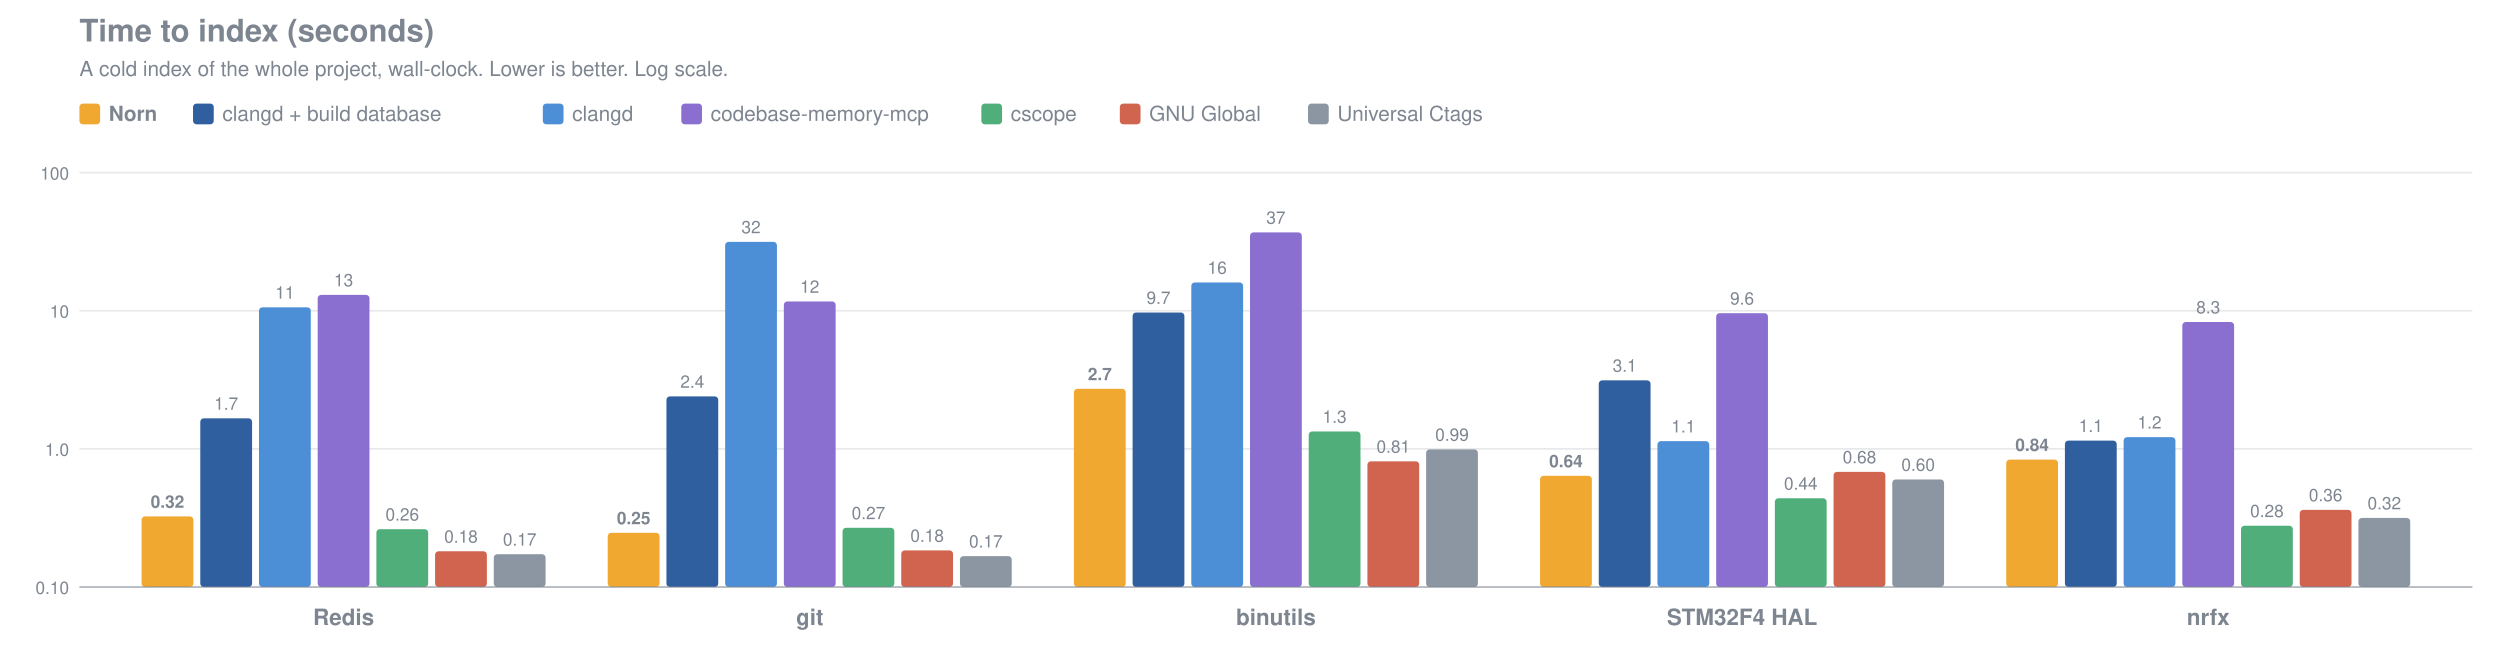
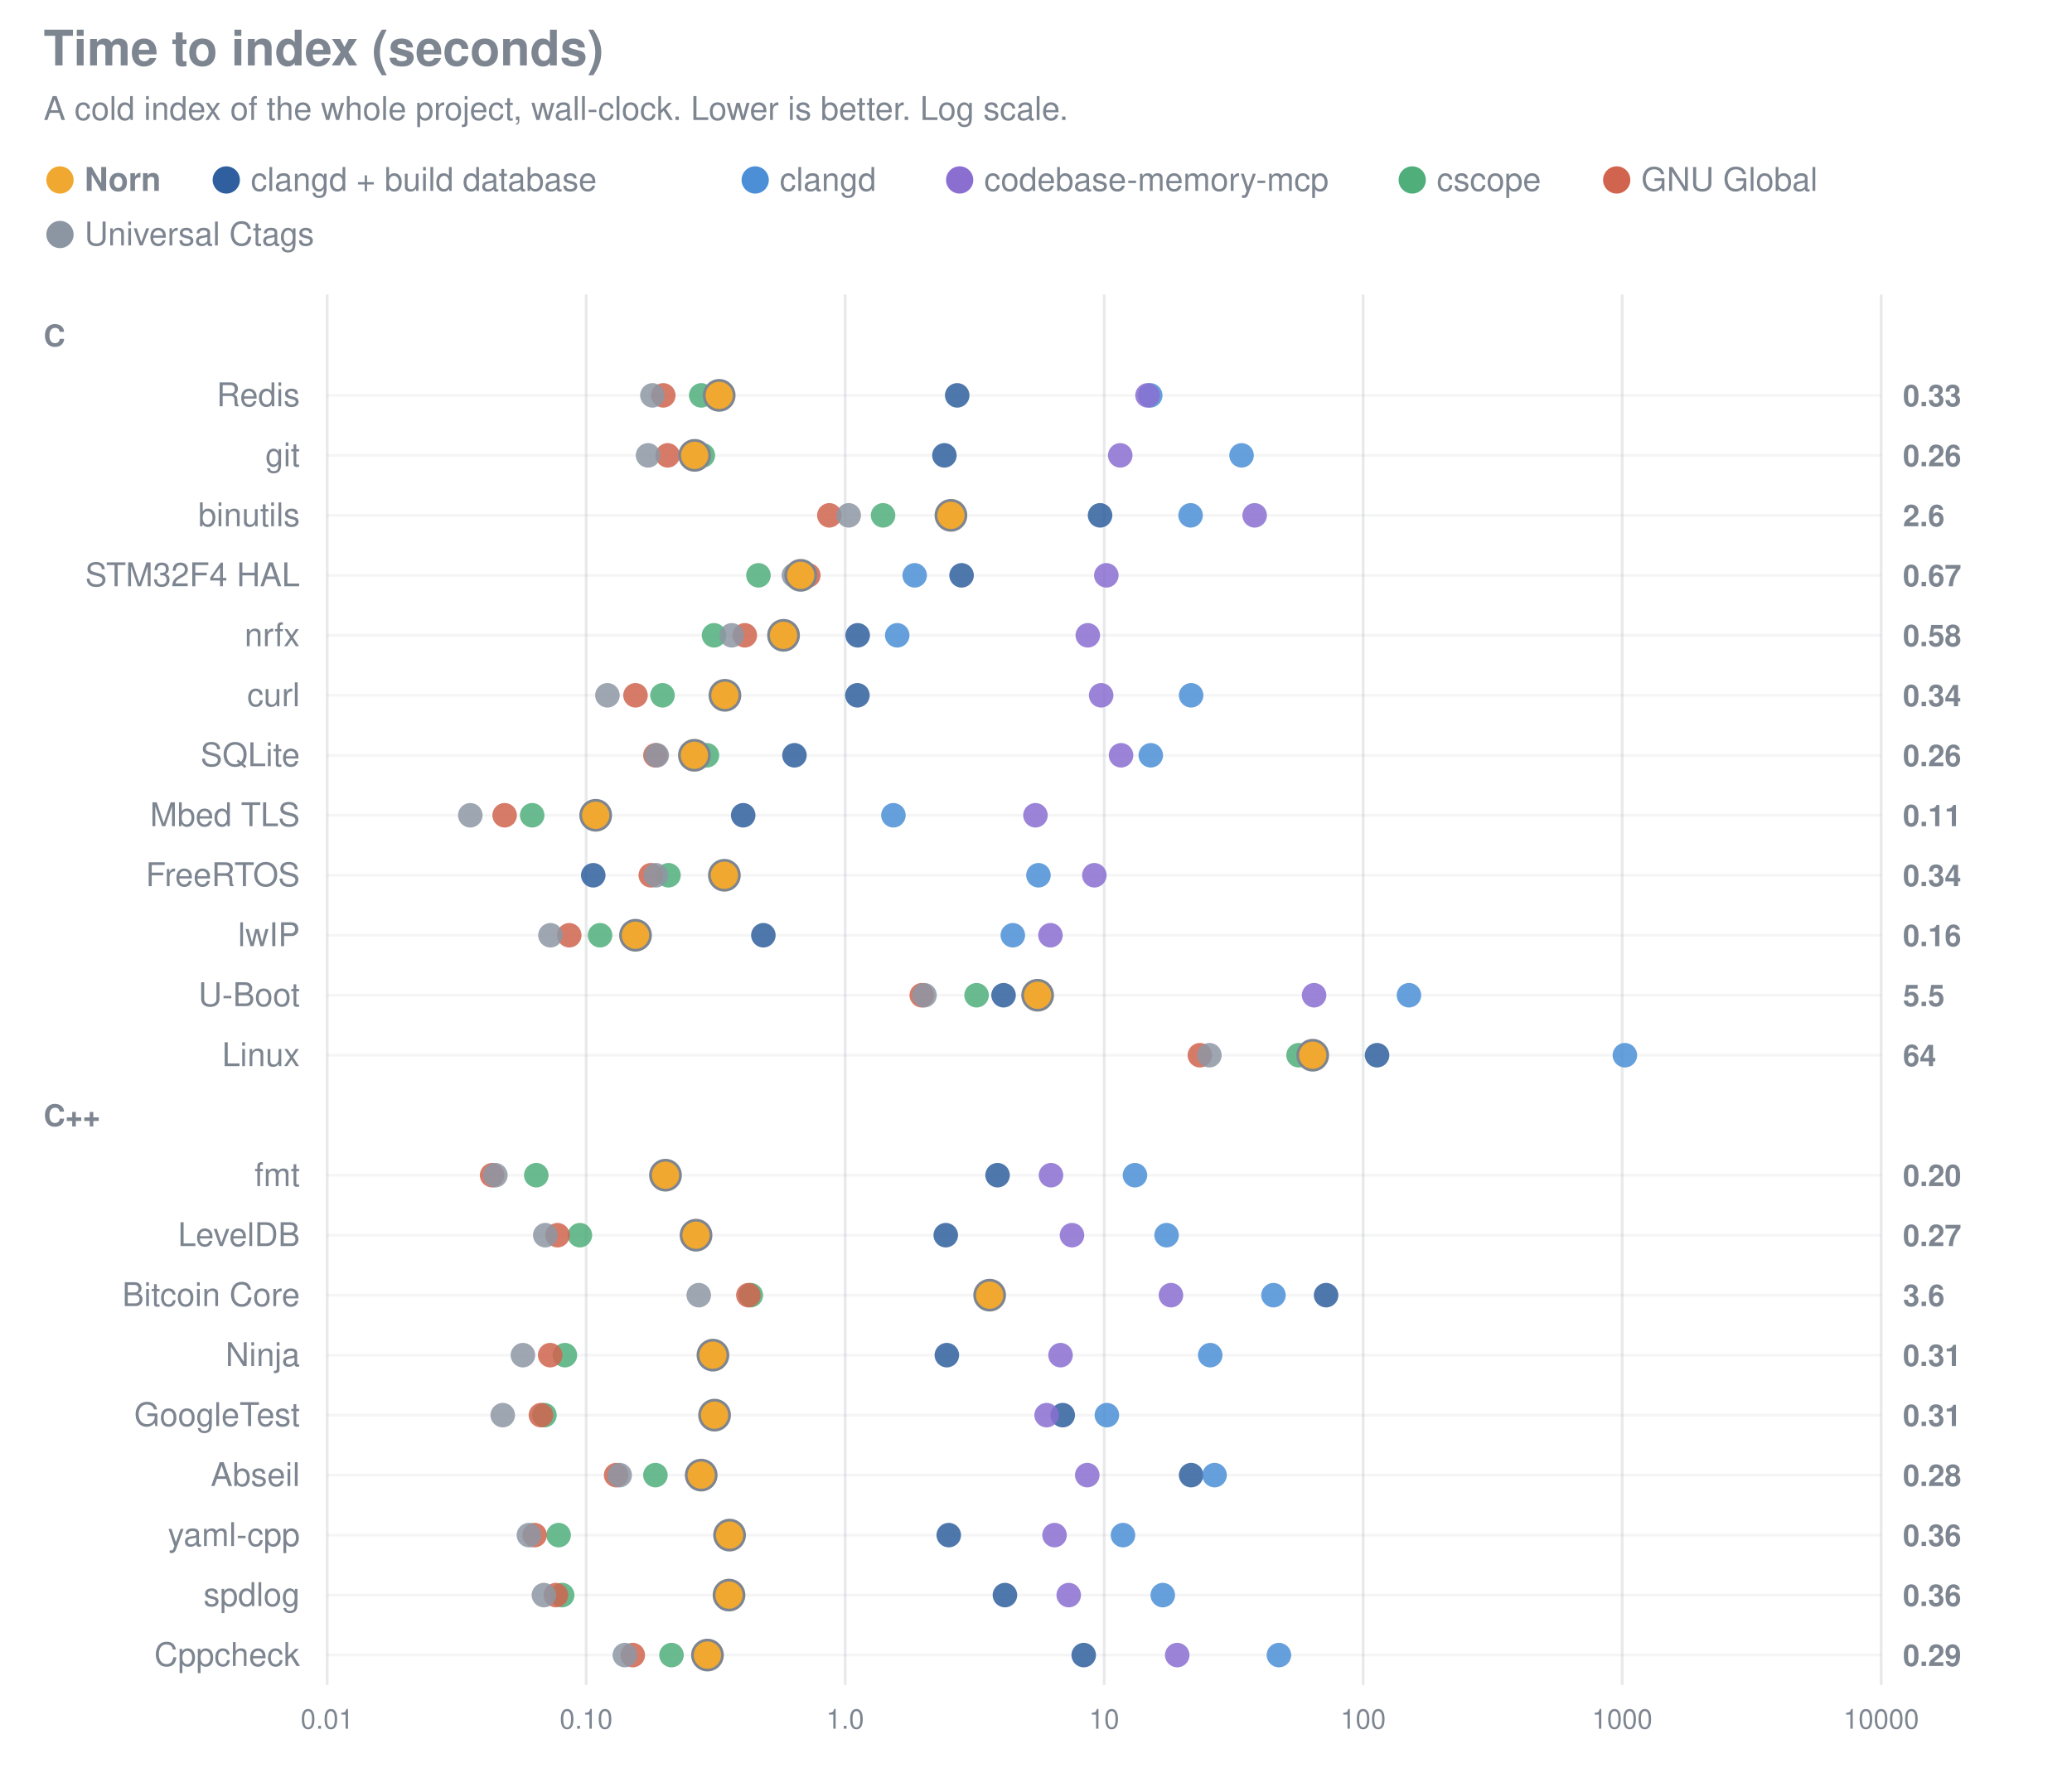
- <svg xmlns="http://www.w3.org/2000/svg" width="1448" height="386" viewBox="0 0 1448 386" font-family="-apple-system,Segoe UI,Helvetica,Arial,sans-serif">
-   <text x="46" y="24" font-size="18" font-weight="600" fill="#7d8590">Time to index (seconds)</text>
-   <text x="46" y="44" font-size="12" fill="#7d8590">A cold index of the whole project, wall-clock. Lower is better. Log scale.</text>
-   <rect x="46" y="60" width="12" height="12" rx="2" fill="#f0a830" />
-   <text x="63" y="70" font-size="12" fill="#7d8590" font-weight="700">Norn</text>
-   <rect x="111.8" y="60" width="12" height="12" rx="2" fill="#2f5f9e" />
-   <text x="128.8" y="70" font-size="12" fill="#7d8590">clangd + build database</text>
-   <rect x="314.4" y="60" width="12" height="12" rx="2" fill="#4c8fd6" />
-   <text x="331.4" y="70" font-size="12" fill="#7d8590">clangd</text>
-   <rect x="394.6" y="60" width="12" height="12" rx="2" fill="#8a6fd1" />
-   <text x="411.6" y="70" font-size="12" fill="#7d8590">codebase-memory-mcp</text>
-   <rect x="568.4" y="60" width="12" height="12" rx="2" fill="#4fae7a" />
-   <text x="585.4" y="70" font-size="12" fill="#7d8590">cscope</text>
-   <rect x="648.6" y="60" width="12" height="12" rx="2" fill="#d0644f" />
-   <text x="665.6" y="70" font-size="12" fill="#7d8590">GNU Global</text>
-   <rect x="757.6" y="60" width="12" height="12" rx="2" fill="#8c96a3" />
-   <text x="774.6" y="70" font-size="12" fill="#7d8590">Universal Ctags</text>
-   <line x1="46" x2="1432" y1="340.0" y2="340.0" stroke="#7d8590" stroke-opacity="0.18" />
-   <text x="40" y="344.0" font-size="10" text-anchor="end" fill="#7d8590">0.10</text>
-   <line x1="46" x2="1432" y1="260.0" y2="260.0" stroke="#7d8590" stroke-opacity="0.18" />
-   <text x="40" y="264.0" font-size="10" text-anchor="end" fill="#7d8590">1.0</text>
-   <line x1="46" x2="1432" y1="180.0" y2="180.0" stroke="#7d8590" stroke-opacity="0.18" />
-   <text x="40" y="184.0" font-size="10" text-anchor="end" fill="#7d8590">10</text>
-   <line x1="46" x2="1432" y1="100.0" y2="100.0" stroke="#7d8590" stroke-opacity="0.18" />
-   <text x="40" y="104.0" font-size="10" text-anchor="end" fill="#7d8590">100</text>
-   <rect x="82" y="299.1" width="30" height="40.9" rx="2" fill="#f0a830" />
-   <text x="97.0" y="294.1" font-size="10" text-anchor="middle" fill="#7d8590" font-weight="700">0.32</text>
-   <rect x="116" y="242.3" width="30" height="97.7" rx="2" fill="#2f5f9e" />
-   <text x="131.0" y="237.3" font-size="10" text-anchor="middle" fill="#7d8590">1.7</text>
-   <rect x="150" y="178.0" width="30" height="162.0" rx="2" fill="#4c8fd6" />
-   <text x="165.0" y="173.0" font-size="10" text-anchor="middle" fill="#7d8590">11</text>
-   <rect x="184" y="170.8" width="30" height="169.2" rx="2" fill="#8a6fd1" />
-   <text x="199.0" y="165.8" font-size="10" text-anchor="middle" fill="#7d8590">13</text>
-   <rect x="218" y="306.5" width="30" height="33.5" rx="2" fill="#4fae7a" />
-   <text x="233.0" y="301.5" font-size="10" text-anchor="middle" fill="#7d8590">0.26</text>
-   <rect x="252" y="319.3" width="30" height="20.7" rx="2" fill="#d0644f" />
-   <text x="267.0" y="314.3" font-size="10" text-anchor="middle" fill="#7d8590">0.18</text>
-   <rect x="286" y="321.0" width="30" height="19.0" rx="2" fill="#8c96a3" />
-   <text x="301.0" y="316.0" font-size="10" text-anchor="middle" fill="#7d8590">0.17</text>
-   <text x="199.0" y="362" font-size="13" font-weight="600" text-anchor="middle" fill="#7d8590">Redis</text>
-   <rect x="352" y="308.6" width="30" height="31.4" rx="2" fill="#f0a830" />
-   <text x="367.0" y="303.6" font-size="10" text-anchor="middle" fill="#7d8590" font-weight="700">0.25</text>
-   <rect x="386" y="229.6" width="30" height="110.4" rx="2" fill="#2f5f9e" />
-   <text x="401.0" y="224.6" font-size="10" text-anchor="middle" fill="#7d8590">2.4</text>
-   <rect x="420" y="140.1" width="30" height="199.9" rx="2" fill="#4c8fd6" />
-   <text x="435.0" y="135.1" font-size="10" text-anchor="middle" fill="#7d8590">32</text>
-   <rect x="454" y="174.6" width="30" height="165.4" rx="2" fill="#8a6fd1" />
-   <text x="469.0" y="169.6" font-size="10" text-anchor="middle" fill="#7d8590">12</text>
-   <rect x="488" y="305.7" width="30" height="34.3" rx="2" fill="#4fae7a" />
-   <text x="503.0" y="300.7" font-size="10" text-anchor="middle" fill="#7d8590">0.27</text>
-   <rect x="522" y="318.8" width="30" height="21.2" rx="2" fill="#d0644f" />
-   <text x="537.0" y="313.8" font-size="10" text-anchor="middle" fill="#7d8590">0.18</text>
-   <rect x="556" y="322.1" width="30" height="17.9" rx="2" fill="#8c96a3" />
-   <text x="571.0" y="317.1" font-size="10" text-anchor="middle" fill="#7d8590">0.17</text>
-   <text x="469.0" y="362" font-size="13" font-weight="600" text-anchor="middle" fill="#7d8590">git</text>
-   <rect x="622" y="225.2" width="30" height="114.8" rx="2" fill="#f0a830" />
-   <text x="637.0" y="220.2" font-size="10" text-anchor="middle" fill="#7d8590" font-weight="700">2.7</text>
-   <rect x="656" y="181.0" width="30" height="159.0" rx="2" fill="#2f5f9e" />
-   <text x="671.0" y="176.0" font-size="10" text-anchor="middle" fill="#7d8590">9.7</text>
-   <rect x="690" y="163.6" width="30" height="176.4" rx="2" fill="#4c8fd6" />
-   <text x="705.0" y="158.6" font-size="10" text-anchor="middle" fill="#7d8590">16</text>
-   <rect x="724" y="134.6" width="30" height="205.4" rx="2" fill="#8a6fd1" />
-   <text x="739.0" y="129.6" font-size="10" text-anchor="middle" fill="#7d8590">37</text>
-   <rect x="758" y="249.9" width="30" height="90.1" rx="2" fill="#4fae7a" />
-   <text x="773.0" y="244.9" font-size="10" text-anchor="middle" fill="#7d8590">1.3</text>
-   <rect x="792" y="267.2" width="30" height="72.8" rx="2" fill="#d0644f" />
-   <text x="807.0" y="262.2" font-size="10" text-anchor="middle" fill="#7d8590">0.81</text>
-   <rect x="826" y="260.3" width="30" height="79.7" rx="2" fill="#8c96a3" />
-   <text x="841.0" y="255.3" font-size="10" text-anchor="middle" fill="#7d8590">0.99</text>
-   <text x="739.0" y="362" font-size="13" font-weight="600" text-anchor="middle" fill="#7d8590">binutils</text>
-   <rect x="892" y="275.6" width="30" height="64.4" rx="2" fill="#f0a830" />
-   <text x="907.0" y="270.6" font-size="10" text-anchor="middle" fill="#7d8590" font-weight="700">0.64</text>
-   <rect x="926" y="220.3" width="30" height="119.7" rx="2" fill="#2f5f9e" />
-   <text x="941.0" y="215.3" font-size="10" text-anchor="middle" fill="#7d8590">3.1</text>
-   <rect x="960" y="255.5" width="30" height="84.5" rx="2" fill="#4c8fd6" />
-   <text x="975.0" y="250.5" font-size="10" text-anchor="middle" fill="#7d8590">1.1</text>
-   <rect x="994" y="181.4" width="30" height="158.6" rx="2" fill="#8a6fd1" />
-   <text x="1009.0" y="176.4" font-size="10" text-anchor="middle" fill="#7d8590">9.6</text>
-   <rect x="1028" y="288.6" width="30" height="51.4" rx="2" fill="#4fae7a" />
-   <text x="1043.0" y="283.6" font-size="10" text-anchor="middle" fill="#7d8590">0.44</text>
-   <rect x="1062" y="273.3" width="30" height="66.7" rx="2" fill="#d0644f" />
-   <text x="1077.0" y="268.3" font-size="10" text-anchor="middle" fill="#7d8590">0.68</text>
-   <rect x="1096" y="277.7" width="30" height="62.3" rx="2" fill="#8c96a3" />
-   <text x="1111.0" y="272.7" font-size="10" text-anchor="middle" fill="#7d8590">0.60</text>
-   <text x="1009.0" y="362" font-size="13" font-weight="600" text-anchor="middle" fill="#7d8590">STM32F4 HAL</text>
-   <rect x="1162" y="266.2" width="30" height="73.8" rx="2" fill="#f0a830" />
-   <text x="1177.0" y="261.2" font-size="10" text-anchor="middle" fill="#7d8590" font-weight="700">0.84</text>
-   <rect x="1196" y="255.2" width="30" height="84.8" rx="2" fill="#2f5f9e" />
-   <text x="1211.0" y="250.2" font-size="10" text-anchor="middle" fill="#7d8590">1.1</text>
-   <rect x="1230" y="253.2" width="30" height="86.8" rx="2" fill="#4c8fd6" />
-   <text x="1245.0" y="248.2" font-size="10" text-anchor="middle" fill="#7d8590">1.2</text>
-   <rect x="1264" y="186.5" width="30" height="153.5" rx="2" fill="#8a6fd1" />
-   <text x="1279.0" y="181.5" font-size="10" text-anchor="middle" fill="#7d8590">8.3</text>
-   <rect x="1298" y="304.5" width="30" height="35.5" rx="2" fill="#4fae7a" />
-   <text x="1313.0" y="299.5" font-size="10" text-anchor="middle" fill="#7d8590">0.28</text>
-   <rect x="1332" y="295.3" width="30" height="44.7" rx="2" fill="#d0644f" />
-   <text x="1347.0" y="290.3" font-size="10" text-anchor="middle" fill="#7d8590">0.36</text>
-   <rect x="1366" y="300.0" width="30" height="40.0" rx="2" fill="#8c96a3" />
-   <text x="1381.0" y="295.0" font-size="10" text-anchor="middle" fill="#7d8590">0.32</text>
-   <text x="1279.0" y="362" font-size="13" font-weight="600" text-anchor="middle" fill="#7d8590">nrfx</text>
-   <line x1="46" x2="1432" y1="340" y2="340" stroke="#7d8590" stroke-opacity="0.5" />
+ <svg xmlns="http://www.w3.org/2000/svg" width="760" height="652" viewBox="0 0 760 652" font-family="-apple-system,Segoe UI,Helvetica,Arial,sans-serif">
+   <text x="16" y="24" font-size="18" font-weight="600" fill="#7d8590">Time to index (seconds)</text>
+   <text x="16" y="44" font-size="12" fill="#7d8590">A cold index of the whole project, wall-clock. Lower is better. Log scale.</text>
+   <circle cx="22" cy="66" r="5" fill="#f0a830" />
+   <text x="31" y="70" font-size="12" fill="#7d8590" font-weight="700">Norn</text>
+   <circle cx="83.0" cy="66" r="5" fill="#2f5f9e" />
+   <text x="92.0" y="70" font-size="12" fill="#7d8590">clangd + build database</text>
+   <circle cx="277.0" cy="66" r="5" fill="#4c8fd6" />
+   <text x="286.0" y="70" font-size="12" fill="#7d8590">clangd</text>
+   <circle cx="352.0" cy="66" r="5" fill="#8a6fd1" />
+   <text x="361.0" y="70" font-size="12" fill="#7d8590">codebase-memory-mcp</text>
+   <circle cx="518.0" cy="66" r="5" fill="#4fae7a" />
+   <text x="527.0" y="70" font-size="12" fill="#7d8590">cscope</text>
+   <circle cx="593.0" cy="66" r="5" fill="#d0644f" />
+   <text x="602.0" y="70" font-size="12" fill="#7d8590">GNU Global</text>
+   <circle cx="22" cy="86" r="5" fill="#8c96a3" />
+   <text x="31" y="90" font-size="12" fill="#7d8590">Universal Ctags</text>
+   <line x1="120.0" x2="120.0" y1="108" y2="618" stroke="#7d8590" stroke-opacity="0.18" />
+   <text x="120.0" y="634" font-size="10" text-anchor="middle" fill="#7d8590">0.01</text>
+   <line x1="215.0" x2="215.0" y1="108" y2="618" stroke="#7d8590" stroke-opacity="0.18" />
+   <text x="215.0" y="634" font-size="10" text-anchor="middle" fill="#7d8590">0.10</text>
+   <line x1="310.0" x2="310.0" y1="108" y2="618" stroke="#7d8590" stroke-opacity="0.18" />
+   <text x="310.0" y="634" font-size="10" text-anchor="middle" fill="#7d8590">1.0</text>
+   <line x1="405.0" x2="405.0" y1="108" y2="618" stroke="#7d8590" stroke-opacity="0.18" />
+   <text x="405.0" y="634" font-size="10" text-anchor="middle" fill="#7d8590">10</text>
+   <line x1="500.0" x2="500.0" y1="108" y2="618" stroke="#7d8590" stroke-opacity="0.18" />
+   <text x="500.0" y="634" font-size="10" text-anchor="middle" fill="#7d8590">100</text>
+   <line x1="595.0" x2="595.0" y1="108" y2="618" stroke="#7d8590" stroke-opacity="0.18" />
+   <text x="595.0" y="634" font-size="10" text-anchor="middle" fill="#7d8590">1000</text>
+   <line x1="690.0" x2="690.0" y1="108" y2="618" stroke="#7d8590" stroke-opacity="0.18" />
+   <text x="690.0" y="634" font-size="10" text-anchor="middle" fill="#7d8590">10000</text>
+   <text x="16" y="127.0" font-size="11" font-weight="700" fill="#7d8590">C</text>
+   <text x="110" y="149.0" font-size="12" text-anchor="end" fill="#7d8590">Redis</text>
+   <line x1="120" x2="690" y1="145.0" y2="145.0" stroke="#7d8590" stroke-opacity="0.08" />
+   <circle cx="351.1" cy="145.0" r="4.5" fill="#2f5f9e" fill-opacity="0.85" />
+   <circle cx="421.9" cy="145.0" r="4.5" fill="#4c8fd6" fill-opacity="0.85" />
+   <circle cx="420.9" cy="145.0" r="4.5" fill="#8a6fd1" fill-opacity="0.85" />
+   <circle cx="257.2" cy="145.0" r="4.5" fill="#4fae7a" fill-opacity="0.85" />
+   <circle cx="243.3" cy="145.0" r="4.5" fill="#d0644f" fill-opacity="0.85" />
+   <circle cx="239.3" cy="145.0" r="4.5" fill="#8c96a3" fill-opacity="0.85" />
+   <circle cx="263.8" cy="145.0" r="5.5" fill="#f0a830" stroke="#7d8590" stroke-width="1" />
+   <text x="698" y="149.0" font-size="11" font-weight="700" fill="#7d8590">0.33</text>
+   <text x="110" y="171.0" font-size="12" text-anchor="end" fill="#7d8590">git</text>
+   <line x1="120" x2="690" y1="167.0" y2="167.0" stroke="#7d8590" stroke-opacity="0.08" />
+   <circle cx="346.4" cy="167.0" r="4.5" fill="#2f5f9e" fill-opacity="0.85" />
+   <circle cx="455.4" cy="167.0" r="4.5" fill="#4c8fd6" fill-opacity="0.85" />
+   <circle cx="410.9" cy="167.0" r="4.5" fill="#8a6fd1" fill-opacity="0.85" />
+   <circle cx="257.8" cy="167.0" r="4.5" fill="#4fae7a" fill-opacity="0.85" />
+   <circle cx="244.9" cy="167.0" r="4.5" fill="#d0644f" fill-opacity="0.85" />
+   <circle cx="237.7" cy="167.0" r="4.5" fill="#8c96a3" fill-opacity="0.85" />
+   <circle cx="254.8" cy="167.0" r="5.5" fill="#f0a830" stroke="#7d8590" stroke-width="1" />
+   <text x="698" y="171.0" font-size="11" font-weight="700" fill="#7d8590">0.26</text>
+   <text x="110" y="193.0" font-size="12" text-anchor="end" fill="#7d8590">binutils</text>
+   <line x1="120" x2="690" y1="189.0" y2="189.0" stroke="#7d8590" stroke-opacity="0.08" />
+   <circle cx="403.5" cy="189.0" r="4.5" fill="#2f5f9e" fill-opacity="0.85" />
+   <circle cx="436.7" cy="189.0" r="4.5" fill="#4c8fd6" fill-opacity="0.85" />
+   <circle cx="460.2" cy="189.0" r="4.5" fill="#8a6fd1" fill-opacity="0.85" />
+   <circle cx="323.9" cy="189.0" r="4.5" fill="#4fae7a" fill-opacity="0.85" />
+   <circle cx="304.2" cy="189.0" r="4.5" fill="#d0644f" fill-opacity="0.85" />
+   <circle cx="311.3" cy="189.0" r="4.5" fill="#8c96a3" fill-opacity="0.85" />
+   <circle cx="348.8" cy="189.0" r="5.5" fill="#f0a830" stroke="#7d8590" stroke-width="1" />
+   <text x="698" y="193.0" font-size="11" font-weight="700" fill="#7d8590">2.6</text>
+   <text x="110" y="215.0" font-size="12" text-anchor="end" fill="#7d8590">STM32F4 HAL</text>
+   <line x1="120" x2="690" y1="211.0" y2="211.0" stroke="#7d8590" stroke-opacity="0.08" />
+   <circle cx="352.7" cy="211.0" r="4.5" fill="#2f5f9e" fill-opacity="0.85" />
+   <circle cx="335.5" cy="211.0" r="4.5" fill="#4c8fd6" fill-opacity="0.85" />
+   <circle cx="405.8" cy="211.0" r="4.5" fill="#8a6fd1" fill-opacity="0.85" />
+   <circle cx="278.2" cy="211.0" r="4.5" fill="#4fae7a" fill-opacity="0.85" />
+   <circle cx="296.5" cy="211.0" r="4.5" fill="#d0644f" fill-opacity="0.85" />
+   <circle cx="291.2" cy="211.0" r="4.5" fill="#8c96a3" fill-opacity="0.85" />
+   <circle cx="293.7" cy="211.0" r="5.5" fill="#f0a830" stroke="#7d8590" stroke-width="1" />
+   <text x="698" y="215.0" font-size="11" font-weight="700" fill="#7d8590">0.67</text>
+   <text x="110" y="237.0" font-size="12" text-anchor="end" fill="#7d8590">nrfx</text>
+   <line x1="120" x2="690" y1="233.0" y2="233.0" stroke="#7d8590" stroke-opacity="0.08" />
+   <circle cx="314.6" cy="233.0" r="4.5" fill="#2f5f9e" fill-opacity="0.85" />
+   <circle cx="329.1" cy="233.0" r="4.5" fill="#4c8fd6" fill-opacity="0.85" />
+   <circle cx="399.0" cy="233.0" r="4.5" fill="#8a6fd1" fill-opacity="0.85" />
+   <circle cx="261.9" cy="233.0" r="4.5" fill="#4fae7a" fill-opacity="0.85" />
+   <circle cx="273.2" cy="233.0" r="4.5" fill="#d0644f" fill-opacity="0.85" />
+   <circle cx="268.4" cy="233.0" r="4.5" fill="#8c96a3" fill-opacity="0.85" />
+   <circle cx="287.4" cy="233.0" r="5.5" fill="#f0a830" stroke="#7d8590" stroke-width="1" />
+   <text x="698" y="237.0" font-size="11" font-weight="700" fill="#7d8590">0.58</text>
+   <text x="110" y="259.0" font-size="12" text-anchor="end" fill="#7d8590">curl</text>
+   <line x1="120" x2="690" y1="255.0" y2="255.0" stroke="#7d8590" stroke-opacity="0.08" />
+   <circle cx="314.5" cy="255.0" r="4.5" fill="#2f5f9e" fill-opacity="0.85" />
+   <circle cx="436.9" cy="255.0" r="4.5" fill="#4c8fd6" fill-opacity="0.85" />
+   <circle cx="403.9" cy="255.0" r="4.5" fill="#8a6fd1" fill-opacity="0.85" />
+   <circle cx="243.0" cy="255.0" r="4.5" fill="#4fae7a" fill-opacity="0.85" />
+   <circle cx="233.1" cy="255.0" r="4.5" fill="#d0644f" fill-opacity="0.85" />
+   <circle cx="222.8" cy="255.0" r="4.5" fill="#8c96a3" fill-opacity="0.85" />
+   <circle cx="265.9" cy="255.0" r="5.5" fill="#f0a830" stroke="#7d8590" stroke-width="1" />
+   <text x="698" y="259.0" font-size="11" font-weight="700" fill="#7d8590">0.34</text>
+   <text x="110" y="281.0" font-size="12" text-anchor="end" fill="#7d8590">SQLite</text>
+   <line x1="120" x2="690" y1="277.0" y2="277.0" stroke="#7d8590" stroke-opacity="0.08" />
+   <circle cx="291.4" cy="277.0" r="4.5" fill="#2f5f9e" fill-opacity="0.85" />
+   <circle cx="422.1" cy="277.0" r="4.5" fill="#4c8fd6" fill-opacity="0.85" />
+   <circle cx="411.2" cy="277.0" r="4.5" fill="#8a6fd1" fill-opacity="0.85" />
+   <circle cx="259.3" cy="277.0" r="4.5" fill="#4fae7a" fill-opacity="0.85" />
+   <circle cx="240.4" cy="277.0" r="4.5" fill="#d0644f" fill-opacity="0.85" />
+   <circle cx="240.9" cy="277.0" r="4.5" fill="#8c96a3" fill-opacity="0.85" />
+   <circle cx="254.7" cy="277.0" r="5.5" fill="#f0a830" stroke="#7d8590" stroke-width="1" />
+   <text x="698" y="281.0" font-size="11" font-weight="700" fill="#7d8590">0.26</text>
+   <text x="110" y="303.0" font-size="12" text-anchor="end" fill="#7d8590">Mbed TLS</text>
+   <line x1="120" x2="690" y1="299.0" y2="299.0" stroke="#7d8590" stroke-opacity="0.08" />
+   <circle cx="272.6" cy="299.0" r="4.5" fill="#2f5f9e" fill-opacity="0.85" />
+   <circle cx="327.7" cy="299.0" r="4.5" fill="#4c8fd6" fill-opacity="0.85" />
+   <circle cx="379.8" cy="299.0" r="4.5" fill="#8a6fd1" fill-opacity="0.85" />
+   <circle cx="195.2" cy="299.0" r="4.5" fill="#4fae7a" fill-opacity="0.85" />
+   <circle cx="185.1" cy="299.0" r="4.5" fill="#d0644f" fill-opacity="0.85" />
+   <circle cx="172.5" cy="299.0" r="4.5" fill="#8c96a3" fill-opacity="0.85" />
+   <circle cx="218.5" cy="299.0" r="5.5" fill="#f0a830" stroke="#7d8590" stroke-width="1" />
+   <text x="698" y="303.0" font-size="11" font-weight="700" fill="#7d8590">0.11</text>
+   <text x="110" y="325.0" font-size="12" text-anchor="end" fill="#7d8590">FreeRTOS</text>
+   <line x1="120" x2="690" y1="321.0" y2="321.0" stroke="#7d8590" stroke-opacity="0.08" />
+   <circle cx="217.6" cy="321.0" r="4.5" fill="#2f5f9e" fill-opacity="0.85" />
+   <circle cx="380.9" cy="321.0" r="4.5" fill="#4c8fd6" fill-opacity="0.85" />
+   <circle cx="401.4" cy="321.0" r="4.5" fill="#8a6fd1" fill-opacity="0.85" />
+   <circle cx="245.2" cy="321.0" r="4.5" fill="#4fae7a" fill-opacity="0.85" />
+   <circle cx="238.7" cy="321.0" r="4.5" fill="#d0644f" fill-opacity="0.85" />
+   <circle cx="240.6" cy="321.0" r="4.5" fill="#8c96a3" fill-opacity="0.85" />
+   <circle cx="265.7" cy="321.0" r="5.5" fill="#f0a830" stroke="#7d8590" stroke-width="1" />
+   <text x="698" y="325.0" font-size="11" font-weight="700" fill="#7d8590">0.34</text>
+   <text x="110" y="347.0" font-size="12" text-anchor="end" fill="#7d8590">lwIP</text>
+   <line x1="120" x2="690" y1="343.0" y2="343.0" stroke="#7d8590" stroke-opacity="0.08" />
+   <circle cx="280.0" cy="343.0" r="4.5" fill="#2f5f9e" fill-opacity="0.85" />
+   <circle cx="371.5" cy="343.0" r="4.5" fill="#4c8fd6" fill-opacity="0.85" />
+   <circle cx="385.3" cy="343.0" r="4.5" fill="#8a6fd1" fill-opacity="0.85" />
+   <circle cx="220.1" cy="343.0" r="4.5" fill="#4fae7a" fill-opacity="0.85" />
+   <circle cx="208.8" cy="343.0" r="4.5" fill="#d0644f" fill-opacity="0.85" />
+   <circle cx="201.9" cy="343.0" r="4.5" fill="#8c96a3" fill-opacity="0.85" />
+   <circle cx="233.1" cy="343.0" r="5.5" fill="#f0a830" stroke="#7d8590" stroke-width="1" />
+   <text x="698" y="347.0" font-size="11" font-weight="700" fill="#7d8590">0.16</text>
+   <text x="110" y="369.0" font-size="12" text-anchor="end" fill="#7d8590">U-Boot</text>
+   <line x1="120" x2="690" y1="365.0" y2="365.0" stroke="#7d8590" stroke-opacity="0.08" />
+   <circle cx="368.1" cy="365.0" r="4.5" fill="#2f5f9e" fill-opacity="0.85" />
+   <circle cx="516.8" cy="365.0" r="4.5" fill="#4c8fd6" fill-opacity="0.85" />
+   <circle cx="482.0" cy="365.0" r="4.5" fill="#8a6fd1" fill-opacity="0.85" />
+   <circle cx="358.2" cy="365.0" r="4.5" fill="#4fae7a" fill-opacity="0.85" />
+   <circle cx="338.1" cy="365.0" r="4.5" fill="#d0644f" fill-opacity="0.85" />
+   <circle cx="339.1" cy="365.0" r="4.5" fill="#8c96a3" fill-opacity="0.85" />
+   <circle cx="380.6" cy="365.0" r="5.5" fill="#f0a830" stroke="#7d8590" stroke-width="1" />
+   <text x="698" y="369.0" font-size="11" font-weight="700" fill="#7d8590">5.5</text>
+   <text x="110" y="391.0" font-size="12" text-anchor="end" fill="#7d8590">Linux</text>
+   <line x1="120" x2="690" y1="387.0" y2="387.0" stroke="#7d8590" stroke-opacity="0.08" />
+   <circle cx="505.1" cy="387.0" r="4.5" fill="#2f5f9e" fill-opacity="0.85" />
+   <circle cx="596.0" cy="387.0" r="4.5" fill="#4c8fd6" fill-opacity="0.85" />
+   <circle cx="476.3" cy="387.0" r="4.5" fill="#4fae7a" fill-opacity="0.85" />
+   <circle cx="440.1" cy="387.0" r="4.5" fill="#d0644f" fill-opacity="0.85" />
+   <circle cx="443.6" cy="387.0" r="4.5" fill="#8c96a3" fill-opacity="0.85" />
+   <circle cx="481.5" cy="387.0" r="5.5" fill="#f0a830" stroke="#7d8590" stroke-width="1" />
+   <text x="698" y="391.0" font-size="11" font-weight="700" fill="#7d8590">64</text>
+   <text x="16" y="413.0" font-size="11" font-weight="700" fill="#7d8590">C++</text>
+   <text x="110" y="435.0" font-size="12" text-anchor="end" fill="#7d8590">fmt</text>
+   <line x1="120" x2="690" y1="431.0" y2="431.0" stroke="#7d8590" stroke-opacity="0.08" />
+   <circle cx="365.9" cy="431.0" r="4.5" fill="#2f5f9e" fill-opacity="0.85" />
+   <circle cx="416.3" cy="431.0" r="4.5" fill="#4c8fd6" fill-opacity="0.85" />
+   <circle cx="385.5" cy="431.0" r="4.5" fill="#8a6fd1" fill-opacity="0.85" />
+   <circle cx="196.7" cy="431.0" r="4.5" fill="#4fae7a" fill-opacity="0.85" />
+   <circle cx="180.5" cy="431.0" r="4.5" fill="#d0644f" fill-opacity="0.85" />
+   <circle cx="181.7" cy="431.0" r="4.5" fill="#8c96a3" fill-opacity="0.85" />
+   <circle cx="244.1" cy="431.0" r="5.5" fill="#f0a830" stroke="#7d8590" stroke-width="1" />
+   <text x="698" y="435.0" font-size="11" font-weight="700" fill="#7d8590">0.20</text>
+   <text x="110" y="457.0" font-size="12" text-anchor="end" fill="#7d8590">LevelDB</text>
+   <line x1="120" x2="690" y1="453.0" y2="453.0" stroke="#7d8590" stroke-opacity="0.08" />
+   <circle cx="346.9" cy="453.0" r="4.5" fill="#2f5f9e" fill-opacity="0.85" />
+   <circle cx="427.9" cy="453.0" r="4.5" fill="#4c8fd6" fill-opacity="0.85" />
+   <circle cx="393.2" cy="453.0" r="4.5" fill="#8a6fd1" fill-opacity="0.85" />
+   <circle cx="212.7" cy="453.0" r="4.5" fill="#4fae7a" fill-opacity="0.85" />
+   <circle cx="204.5" cy="453.0" r="4.5" fill="#d0644f" fill-opacity="0.85" />
+   <circle cx="200.0" cy="453.0" r="4.5" fill="#8c96a3" fill-opacity="0.85" />
+   <circle cx="255.3" cy="453.0" r="5.5" fill="#f0a830" stroke="#7d8590" stroke-width="1" />
+   <text x="698" y="457.0" font-size="11" font-weight="700" fill="#7d8590">0.27</text>
+   <text x="110" y="479.0" font-size="12" text-anchor="end" fill="#7d8590">Bitcoin Core</text>
+   <line x1="120" x2="690" y1="475.0" y2="475.0" stroke="#7d8590" stroke-opacity="0.08" />
+   <circle cx="486.4" cy="475.0" r="4.5" fill="#2f5f9e" fill-opacity="0.85" />
+   <circle cx="467.1" cy="475.0" r="4.5" fill="#4c8fd6" fill-opacity="0.85" />
+   <circle cx="429.5" cy="475.0" r="4.5" fill="#8a6fd1" fill-opacity="0.85" />
+   <circle cx="275.4" cy="475.0" r="4.5" fill="#4fae7a" fill-opacity="0.85" />
+   <circle cx="274.5" cy="475.0" r="4.5" fill="#d0644f" fill-opacity="0.85" />
+   <circle cx="256.3" cy="475.0" r="4.5" fill="#8c96a3" fill-opacity="0.85" />
+   <circle cx="363.0" cy="475.0" r="5.5" fill="#f0a830" stroke="#7d8590" stroke-width="1" />
+   <text x="698" y="479.0" font-size="11" font-weight="700" fill="#7d8590">3.6</text>
+   <text x="110" y="501.0" font-size="12" text-anchor="end" fill="#7d8590">Ninja</text>
+   <line x1="120" x2="690" y1="497.0" y2="497.0" stroke="#7d8590" stroke-opacity="0.08" />
+   <circle cx="347.3" cy="497.0" r="4.5" fill="#2f5f9e" fill-opacity="0.85" />
+   <circle cx="443.9" cy="497.0" r="4.5" fill="#4c8fd6" fill-opacity="0.85" />
+   <circle cx="389.0" cy="497.0" r="4.5" fill="#8a6fd1" fill-opacity="0.85" />
+   <circle cx="207.2" cy="497.0" r="4.5" fill="#4fae7a" fill-opacity="0.85" />
+   <circle cx="201.8" cy="497.0" r="4.5" fill="#d0644f" fill-opacity="0.85" />
+   <circle cx="191.8" cy="497.0" r="4.5" fill="#8c96a3" fill-opacity="0.85" />
+   <circle cx="261.5" cy="497.0" r="5.5" fill="#f0a830" stroke="#7d8590" stroke-width="1" />
+   <text x="698" y="501.0" font-size="11" font-weight="700" fill="#7d8590">0.31</text>
+   <text x="110" y="523.0" font-size="12" text-anchor="end" fill="#7d8590">GoogleTest</text>
+   <line x1="120" x2="690" y1="519.0" y2="519.0" stroke="#7d8590" stroke-opacity="0.08" />
+   <circle cx="389.8" cy="519.0" r="4.5" fill="#2f5f9e" fill-opacity="0.85" />
+   <circle cx="406.0" cy="519.0" r="4.5" fill="#4c8fd6" fill-opacity="0.85" />
+   <circle cx="383.9" cy="519.0" r="4.5" fill="#8a6fd1" fill-opacity="0.85" />
+   <circle cx="199.7" cy="519.0" r="4.5" fill="#4fae7a" fill-opacity="0.85" />
+   <circle cx="198.4" cy="519.0" r="4.5" fill="#d0644f" fill-opacity="0.85" />
+   <circle cx="184.4" cy="519.0" r="4.5" fill="#8c96a3" fill-opacity="0.85" />
+   <circle cx="262.1" cy="519.0" r="5.5" fill="#f0a830" stroke="#7d8590" stroke-width="1" />
+   <text x="698" y="523.0" font-size="11" font-weight="700" fill="#7d8590">0.31</text>
+   <text x="110" y="545.0" font-size="12" text-anchor="end" fill="#7d8590">Abseil</text>
+   <line x1="120" x2="690" y1="541.0" y2="541.0" stroke="#7d8590" stroke-opacity="0.08" />
+   <circle cx="436.9" cy="541.0" r="4.5" fill="#2f5f9e" fill-opacity="0.85" />
+   <circle cx="445.5" cy="541.0" r="4.5" fill="#4c8fd6" fill-opacity="0.85" />
+   <circle cx="398.8" cy="541.0" r="4.5" fill="#8a6fd1" fill-opacity="0.85" />
+   <circle cx="240.4" cy="541.0" r="4.5" fill="#4fae7a" fill-opacity="0.85" />
+   <circle cx="226.0" cy="541.0" r="4.5" fill="#d0644f" fill-opacity="0.85" />
+   <circle cx="227.3" cy="541.0" r="4.5" fill="#8c96a3" fill-opacity="0.85" />
+   <circle cx="257.2" cy="541.0" r="5.5" fill="#f0a830" stroke="#7d8590" stroke-width="1" />
+   <text x="698" y="545.0" font-size="11" font-weight="700" fill="#7d8590">0.28</text>
+   <text x="110" y="567.0" font-size="12" text-anchor="end" fill="#7d8590">yaml-cpp</text>
+   <line x1="120" x2="690" y1="563.0" y2="563.0" stroke="#7d8590" stroke-opacity="0.08" />
+   <circle cx="348.0" cy="563.0" r="4.5" fill="#2f5f9e" fill-opacity="0.85" />
+   <circle cx="411.9" cy="563.0" r="4.5" fill="#4c8fd6" fill-opacity="0.85" />
+   <circle cx="386.8" cy="563.0" r="4.5" fill="#8a6fd1" fill-opacity="0.85" />
+   <circle cx="204.9" cy="563.0" r="4.5" fill="#4fae7a" fill-opacity="0.85" />
+   <circle cx="196.1" cy="563.0" r="4.5" fill="#d0644f" fill-opacity="0.85" />
+   <circle cx="194.0" cy="563.0" r="4.5" fill="#8c96a3" fill-opacity="0.85" />
+   <circle cx="267.6" cy="563.0" r="5.5" fill="#f0a830" stroke="#7d8590" stroke-width="1" />
+   <text x="698" y="567.0" font-size="11" font-weight="700" fill="#7d8590">0.36</text>
+   <text x="110" y="589.0" font-size="12" text-anchor="end" fill="#7d8590">spdlog</text>
+   <line x1="120" x2="690" y1="585.0" y2="585.0" stroke="#7d8590" stroke-opacity="0.08" />
+   <circle cx="368.6" cy="585.0" r="4.5" fill="#2f5f9e" fill-opacity="0.85" />
+   <circle cx="426.5" cy="585.0" r="4.5" fill="#4c8fd6" fill-opacity="0.85" />
+   <circle cx="392.0" cy="585.0" r="4.5" fill="#8a6fd1" fill-opacity="0.85" />
+   <circle cx="206.2" cy="585.0" r="4.5" fill="#4fae7a" fill-opacity="0.85" />
+   <circle cx="203.9" cy="585.0" r="4.5" fill="#d0644f" fill-opacity="0.85" />
+   <circle cx="199.5" cy="585.0" r="4.5" fill="#8c96a3" fill-opacity="0.85" />
+   <circle cx="267.4" cy="585.0" r="5.5" fill="#f0a830" stroke="#7d8590" stroke-width="1" />
+   <text x="698" y="589.0" font-size="11" font-weight="700" fill="#7d8590">0.36</text>
+   <text x="110" y="611.0" font-size="12" text-anchor="end" fill="#7d8590">Cppcheck</text>
+   <line x1="120" x2="690" y1="607.0" y2="607.0" stroke="#7d8590" stroke-opacity="0.08" />
+   <circle cx="397.5" cy="607.0" r="4.5" fill="#2f5f9e" fill-opacity="0.85" />
+   <circle cx="469.1" cy="607.0" r="4.5" fill="#4c8fd6" fill-opacity="0.85" />
+   <circle cx="431.8" cy="607.0" r="4.5" fill="#8a6fd1" fill-opacity="0.85" />
+   <circle cx="246.3" cy="607.0" r="4.5" fill="#4fae7a" fill-opacity="0.85" />
+   <circle cx="232.1" cy="607.0" r="4.5" fill="#d0644f" fill-opacity="0.85" />
+   <circle cx="229.2" cy="607.0" r="4.5" fill="#8c96a3" fill-opacity="0.85" />
+   <circle cx="259.5" cy="607.0" r="5.5" fill="#f0a830" stroke="#7d8590" stroke-width="1" />
+   <text x="698" y="611.0" font-size="11" font-weight="700" fill="#7d8590">0.29</text>
</svg>
